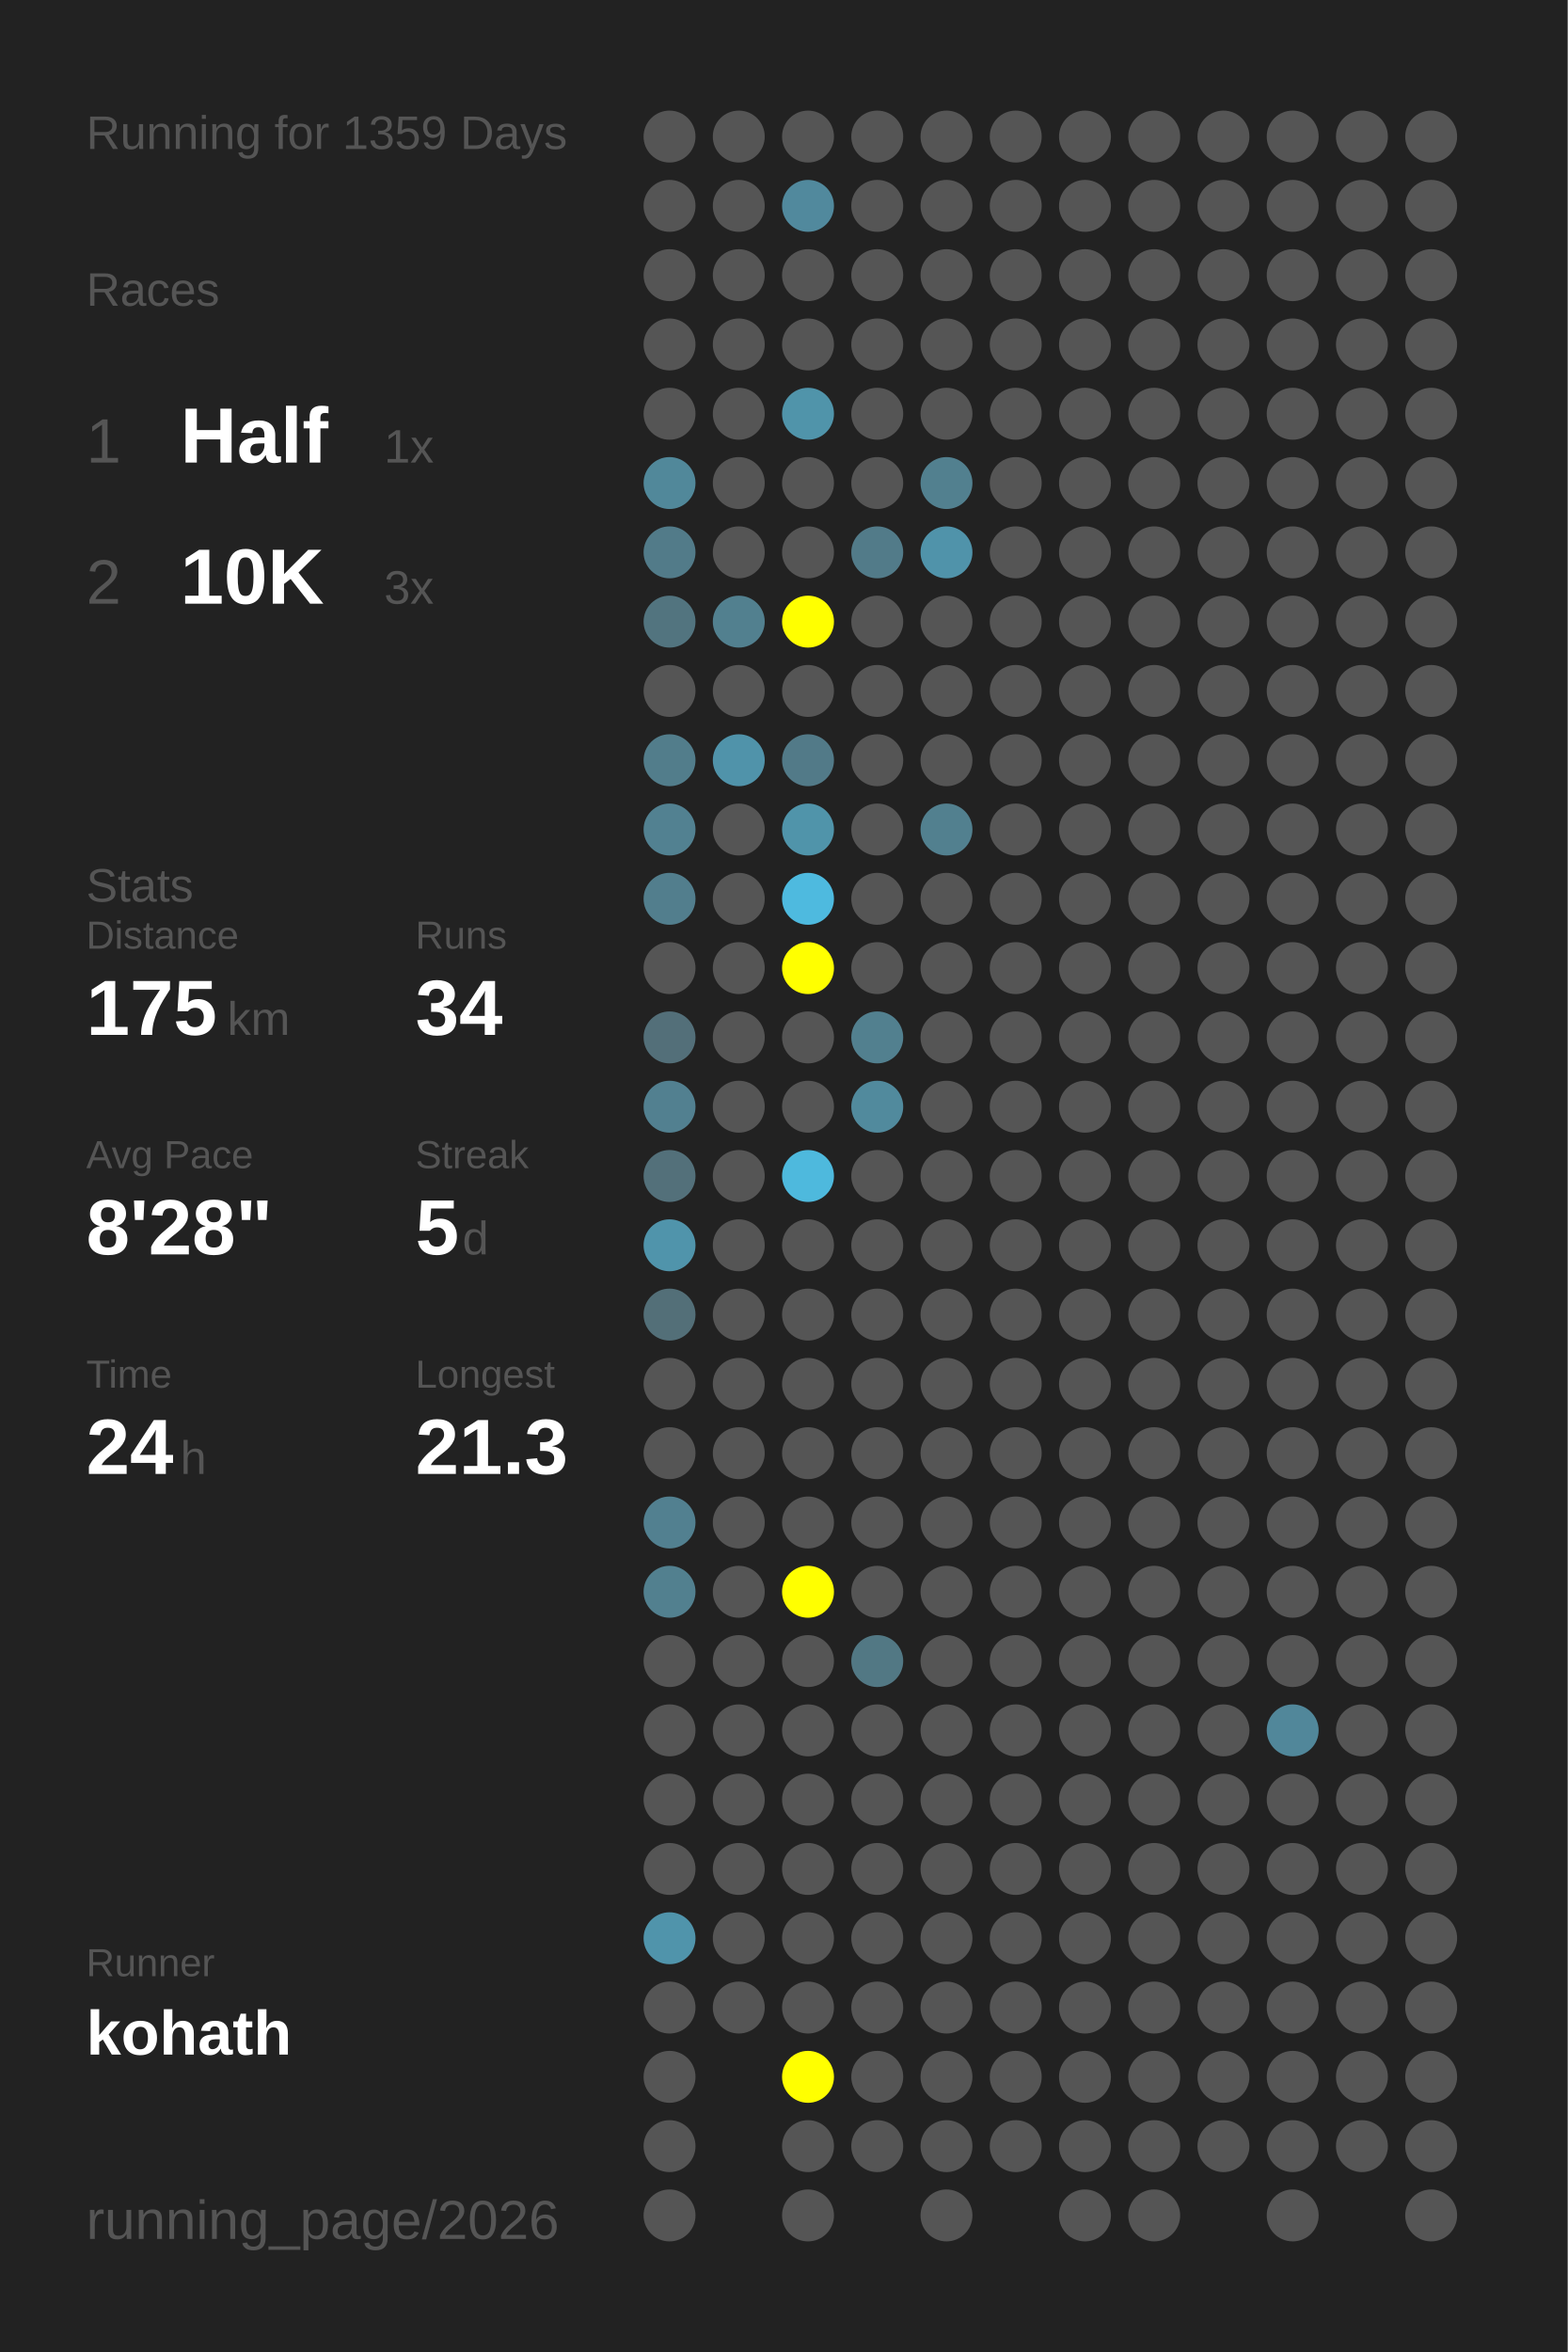
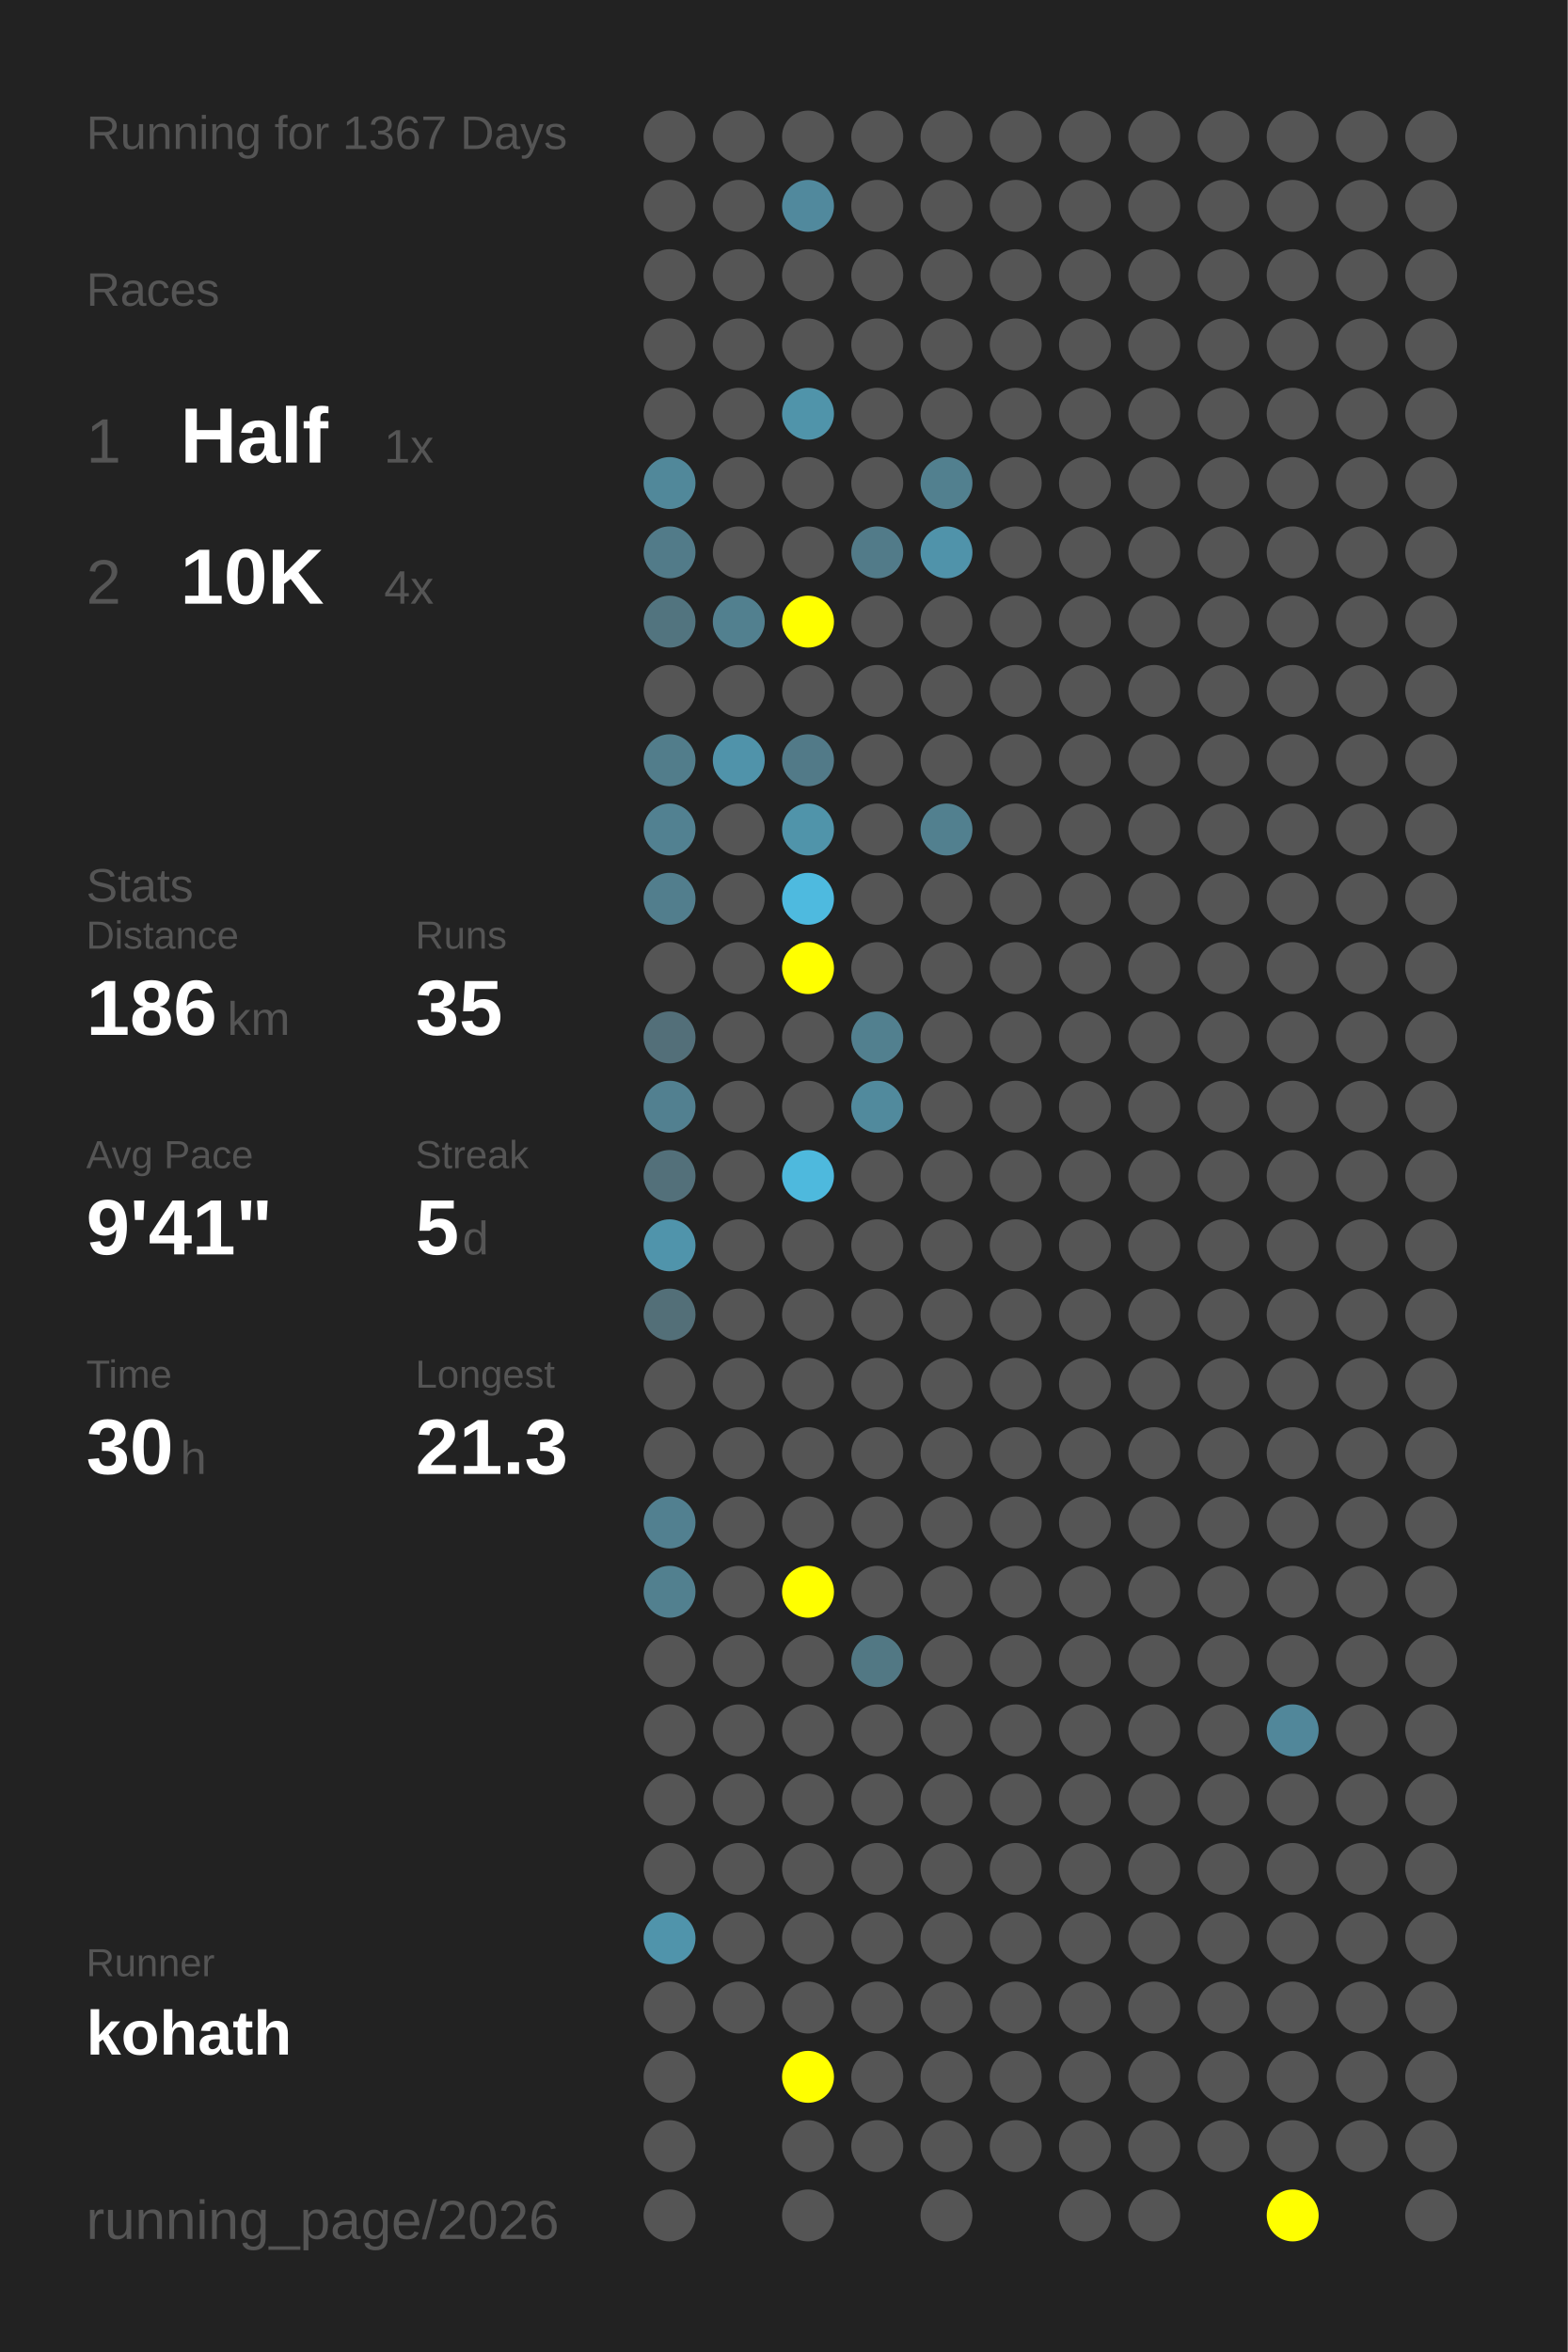
<svg xmlns="http://www.w3.org/2000/svg" baseProfile="full" height="300mm" version="1.1" viewBox="0,0,200,300" width="200mm">
  <defs />
  <rect fill="#222222" height="300" width="200" x="0" y="0" />
-   <text fill="#555555" style="font-size:6px; font-family:Arial;" x="11" y="19">Running for 1359 Days</text>
+   <text fill="#555555" style="font-size:6px; font-family:Arial;" x="11" y="19">Running for 1367 Days</text>
  <text fill="#555555" style="font-size:6px; font-family:Arial;" x="11" y="39">Races</text>
  <text fill="#555555" style="font-size:8px; font-family:Arial;" x="11" y="59">1</text>
  <text fill="#FFFFFF" style="font-size:10px; font-family:Arial; font-weight:bold;" x="23" y="59">Half</text>
  <text fill="#555555" style="font-size:6px; font-family:Arial;" x="49" y="59">1x</text>
  <text fill="#555555" style="font-size:8px; font-family:Arial;" x="11" y="77">2</text>
  <text fill="#FFFFFF" style="font-size:10px; font-family:Arial; font-weight:bold;" x="23" y="77">10K</text>
-   <text fill="#555555" style="font-size:6px; font-family:Arial;" x="49" y="77">3x</text>
+   <text fill="#555555" style="font-size:6px; font-family:Arial;" x="49" y="77">4x</text>
  <text fill="#555555" style="font-size:6px; font-family:Arial;" x="11" y="115">Stats</text>
  <text fill="#555555" style="font-size:5px; font-family:Arial;" x="11" y="121">Distance</text>
-   <text fill="#FFFFFF" style="font-size:10px; font-family:Arial; font-weight:bold;" x="11" y="132">175</text>
+   <text fill="#FFFFFF" style="font-size:10px; font-family:Arial; font-weight:bold;" x="11" y="132">186</text>
  <text fill="#555555" style="font-size:6px; font-family:Arial;" x="29" y="132">km</text>
  <text fill="#555555" style="font-size:5px; font-family:Arial;" x="53" y="121">Runs</text>
-   <text fill="#FFFFFF" style="font-size:10px; font-family:Arial; font-weight:bold;" x="53" y="132">34</text>
+   <text fill="#FFFFFF" style="font-size:10px; font-family:Arial; font-weight:bold;" x="53" y="132">35</text>
  <text fill="#555555" style="font-size:5px; font-family:Arial;" x="11" y="149">Avg Pace</text>
-   <text fill="#FFFFFF" style="font-size:10px; font-family:Arial; font-weight:bold;" x="11" y="160">8'28"</text>
+   <text fill="#FFFFFF" style="font-size:10px; font-family:Arial; font-weight:bold;" x="11" y="160">9'41"</text>
  <text fill="#555555" style="font-size:5px; font-family:Arial;" x="53" y="149">Streak</text>
  <text fill="#FFFFFF" style="font-size:10px; font-family:Arial; font-weight:bold;" x="53" y="160">5</text>
  <text fill="#555555" style="font-size:6px; font-family:Arial;" x="59" y="160">d</text>
  <text fill="#555555" style="font-size:5px; font-family:Arial;" x="11" y="177">Time</text>
-   <text fill="#FFFFFF" style="font-size:10px; font-family:Arial; font-weight:bold;" x="11" y="188">24</text>
+   <text fill="#FFFFFF" style="font-size:10px; font-family:Arial; font-weight:bold;" x="11" y="188">30</text>
  <text fill="#555555" style="font-size:6px; font-family:Arial;" x="23" y="188">h</text>
  <text fill="#555555" style="font-size:5px; font-family:Arial;" x="53" y="177">Longest</text>
  <text fill="#FFFFFF" style="font-size:10px; font-family:Arial; font-weight:bold;" x="53" y="188">21.3</text>
  <text fill="#555555" style="font-size:5px; font-family:Arial;" x="11" y="252.065">Runner</text>
  <text fill="#FFFFFF" style="font-size:8px; font-family:Arial; font-weight:bold;" x="11" y="262.065">kohath</text>
  <text fill="#555555" style="font-size:7px; font-family:Arial;" x="11" y="285.581">running_page/2026</text>
  <circle cx="85.417" cy="17.419" fill="#555555" r="3.312" />
  <circle cx="85.417" cy="26.258" fill="#555555" r="3.312" />
  <circle cx="85.417" cy="35.097" fill="#555555" r="3.312" />
  <circle cx="85.417" cy="43.935" fill="#555555" r="3.312" />
  <circle cx="85.417" cy="52.774" fill="#555555" r="3.312" />
  <circle cx="85.417" cy="61.613" fill="#51889a" r="3.312" />
  <circle cx="85.417" cy="70.452" fill="#527b89" r="3.312" />
  <circle cx="85.417" cy="79.29" fill="#52747f" r="3.312" />
  <circle cx="85.417" cy="88.129" fill="#555555" r="3.312" />
  <circle cx="85.417" cy="96.968" fill="#527d8b" r="3.312" />
  <circle cx="85.417" cy="105.806" fill="#528191" r="3.312" />
  <circle cx="85.417" cy="114.645" fill="#527e8d" r="3.312" />
  <circle cx="85.417" cy="123.484" fill="#555555" r="3.312" />
  <circle cx="85.417" cy="132.323" fill="#536f79" r="3.312" />
  <circle cx="85.417" cy="141.161" fill="#528090" r="3.312" />
  <circle cx="85.417" cy="150" fill="#53707a" r="3.312" />
  <circle cx="85.417" cy="158.839" fill="#5094ab" r="3.312" />
  <circle cx="85.417" cy="167.677" fill="#536f78" r="3.312" />
  <circle cx="85.417" cy="176.516" fill="#555555" r="3.312" />
  <circle cx="85.417" cy="185.355" fill="#555555" r="3.312" />
  <circle cx="85.417" cy="194.194" fill="#528090" r="3.312" />
  <circle cx="85.417" cy="203.032" fill="#52808f" r="3.312" />
  <circle cx="85.417" cy="211.871" fill="#555555" r="3.312" />
  <circle cx="85.417" cy="220.71" fill="#555555" r="3.312" />
  <circle cx="85.417" cy="229.548" fill="#555555" r="3.312" />
  <circle cx="85.417" cy="238.387" fill="#555555" r="3.312" />
  <circle cx="85.417" cy="247.226" fill="#5094ab" r="3.312" />
  <circle cx="85.417" cy="256.065" fill="#555555" r="3.312" />
  <circle cx="85.417" cy="264.903" fill="#555555" r="3.312" />
  <circle cx="85.417" cy="273.742" fill="#555555" r="3.312" />
  <circle cx="85.417" cy="282.581" fill="#555555" r="3.312" />
  <circle cx="94.25" cy="17.419" fill="#555555" r="3.312" />
  <circle cx="94.25" cy="26.258" fill="#555555" r="3.312" />
  <circle cx="94.25" cy="35.097" fill="#555555" r="3.312" />
  <circle cx="94.25" cy="43.935" fill="#555555" r="3.312" />
  <circle cx="94.25" cy="52.774" fill="#555555" r="3.312" />
  <circle cx="94.25" cy="61.613" fill="#555555" r="3.312" />
  <circle cx="94.25" cy="70.452" fill="#555555" r="3.312" />
  <circle cx="94.25" cy="79.29" fill="#52808f" r="3.312" />
  <circle cx="94.25" cy="88.129" fill="#555555" r="3.312" />
  <circle cx="94.25" cy="96.968" fill="#5093aa" r="3.312" />
  <circle cx="94.25" cy="105.806" fill="#555555" r="3.312" />
  <circle cx="94.25" cy="114.645" fill="#555555" r="3.312" />
  <circle cx="94.25" cy="123.484" fill="#555555" r="3.312" />
  <circle cx="94.25" cy="132.323" fill="#555555" r="3.312" />
  <circle cx="94.25" cy="141.161" fill="#555555" r="3.312" />
  <circle cx="94.25" cy="150" fill="#555555" r="3.312" />
  <circle cx="94.25" cy="158.839" fill="#555555" r="3.312" />
  <circle cx="94.25" cy="167.677" fill="#555555" r="3.312" />
  <circle cx="94.25" cy="176.516" fill="#555555" r="3.312" />
  <circle cx="94.25" cy="185.355" fill="#555555" r="3.312" />
  <circle cx="94.25" cy="194.194" fill="#555555" r="3.312" />
  <circle cx="94.25" cy="203.032" fill="#555555" r="3.312" />
  <circle cx="94.25" cy="211.871" fill="#555555" r="3.312" />
  <circle cx="94.25" cy="220.71" fill="#555555" r="3.312" />
  <circle cx="94.25" cy="229.548" fill="#555555" r="3.312" />
  <circle cx="94.25" cy="238.387" fill="#555555" r="3.312" />
  <circle cx="94.25" cy="247.226" fill="#555555" r="3.312" />
  <circle cx="94.25" cy="256.065" fill="#555555" r="3.312" />
  <circle cx="103.083" cy="17.419" fill="#555555" r="3.312" />
  <circle cx="103.083" cy="26.258" fill="#51899d" r="3.312" />
  <circle cx="103.083" cy="35.097" fill="#555555" r="3.312" />
  <circle cx="103.083" cy="43.935" fill="#555555" r="3.312" />
  <circle cx="103.083" cy="52.774" fill="#5094aa" r="3.312" />
  <circle cx="103.083" cy="61.613" fill="#555555" r="3.312" />
  <circle cx="103.083" cy="70.452" fill="#555555" r="3.312" />
  <circle cx="103.083" cy="79.29" fill="#FFFF00" r="3.312" />
  <circle cx="103.083" cy="88.129" fill="#555555" r="3.312" />
  <circle cx="103.083" cy="96.968" fill="#527a88" r="3.312" />
  <circle cx="103.083" cy="105.806" fill="#5094aa" r="3.312" />
  <circle cx="103.083" cy="114.645" fill="#4ebadf" r="3.312" />
  <circle cx="103.083" cy="123.484" fill="#FFFF00" r="3.312" />
  <circle cx="103.083" cy="132.323" fill="#555555" r="3.312" />
  <circle cx="103.083" cy="141.161" fill="#555555" r="3.312" />
  <circle cx="103.083" cy="150" fill="#4eb9dd" r="3.312" />
  <circle cx="103.083" cy="158.839" fill="#555555" r="3.312" />
  <circle cx="103.083" cy="167.677" fill="#555555" r="3.312" />
  <circle cx="103.083" cy="176.516" fill="#555555" r="3.312" />
  <circle cx="103.083" cy="185.355" fill="#555555" r="3.312" />
  <circle cx="103.083" cy="194.194" fill="#555555" r="3.312" />
  <circle cx="103.083" cy="203.032" fill="#FFFF00" r="3.312" />
  <circle cx="103.083" cy="211.871" fill="#555555" r="3.312" />
  <circle cx="103.083" cy="220.71" fill="#555555" r="3.312" />
  <circle cx="103.083" cy="229.548" fill="#555555" r="3.312" />
  <circle cx="103.083" cy="238.387" fill="#555555" r="3.312" />
  <circle cx="103.083" cy="247.226" fill="#555555" r="3.312" />
  <circle cx="103.083" cy="256.065" fill="#555555" r="3.312" />
  <circle cx="103.083" cy="264.903" fill="#FFFF00" r="3.312" />
  <circle cx="103.083" cy="273.742" fill="#555555" r="3.312" />
  <circle cx="103.083" cy="282.581" fill="#555555" r="3.312" />
  <circle cx="111.917" cy="17.419" fill="#555555" r="3.312" />
  <circle cx="111.917" cy="26.258" fill="#555555" r="3.312" />
  <circle cx="111.917" cy="35.097" fill="#555555" r="3.312" />
  <circle cx="111.917" cy="43.935" fill="#555555" r="3.312" />
  <circle cx="111.917" cy="52.774" fill="#555555" r="3.312" />
  <circle cx="111.917" cy="61.613" fill="#555555" r="3.312" />
  <circle cx="111.917" cy="70.452" fill="#527b89" r="3.312" />
  <circle cx="111.917" cy="79.29" fill="#555555" r="3.312" />
  <circle cx="111.917" cy="88.129" fill="#555555" r="3.312" />
  <circle cx="111.917" cy="96.968" fill="#555555" r="3.312" />
  <circle cx="111.917" cy="105.806" fill="#555555" r="3.312" />
  <circle cx="111.917" cy="114.645" fill="#555555" r="3.312" />
  <circle cx="111.917" cy="123.484" fill="#555555" r="3.312" />
  <circle cx="111.917" cy="132.323" fill="#52808f" r="3.312" />
  <circle cx="111.917" cy="141.161" fill="#518a9d" r="3.312" />
  <circle cx="111.917" cy="150" fill="#555555" r="3.312" />
  <circle cx="111.917" cy="158.839" fill="#555555" r="3.312" />
  <circle cx="111.917" cy="167.677" fill="#555555" r="3.312" />
  <circle cx="111.917" cy="176.516" fill="#555555" r="3.312" />
  <circle cx="111.917" cy="185.355" fill="#555555" r="3.312" />
  <circle cx="111.917" cy="194.194" fill="#555555" r="3.312" />
  <circle cx="111.917" cy="203.032" fill="#555555" r="3.312" />
  <circle cx="111.917" cy="211.871" fill="#527884" r="3.312" />
  <circle cx="111.917" cy="220.71" fill="#555555" r="3.312" />
  <circle cx="111.917" cy="229.548" fill="#555555" r="3.312" />
  <circle cx="111.917" cy="238.387" fill="#555555" r="3.312" />
  <circle cx="111.917" cy="247.226" fill="#555555" r="3.312" />
  <circle cx="111.917" cy="256.065" fill="#555555" r="3.312" />
  <circle cx="111.917" cy="264.903" fill="#555555" r="3.312" />
  <circle cx="111.917" cy="273.742" fill="#555555" r="3.312" />
  <circle cx="120.75" cy="17.419" fill="#555555" r="3.312" />
  <circle cx="120.75" cy="26.258" fill="#555555" r="3.312" />
  <circle cx="120.75" cy="35.097" fill="#555555" r="3.312" />
  <circle cx="120.75" cy="43.935" fill="#555555" r="3.312" />
  <circle cx="120.75" cy="52.774" fill="#555555" r="3.312" />
  <circle cx="120.75" cy="61.613" fill="#52808f" r="3.312" />
  <circle cx="120.75" cy="70.452" fill="#5093aa" r="3.312" />
  <circle cx="120.75" cy="79.29" fill="#555555" r="3.312" />
  <circle cx="120.75" cy="88.129" fill="#555555" r="3.312" />
  <circle cx="120.75" cy="96.968" fill="#555555" r="3.312" />
  <circle cx="120.75" cy="105.806" fill="#52808f" r="3.312" />
  <circle cx="120.75" cy="114.645" fill="#555555" r="3.312" />
  <circle cx="120.75" cy="123.484" fill="#555555" r="3.312" />
  <circle cx="120.75" cy="132.323" fill="#555555" r="3.312" />
  <circle cx="120.75" cy="141.161" fill="#555555" r="3.312" />
  <circle cx="120.75" cy="150" fill="#555555" r="3.312" />
  <circle cx="120.75" cy="158.839" fill="#555555" r="3.312" />
  <circle cx="120.75" cy="167.677" fill="#555555" r="3.312" />
  <circle cx="120.75" cy="176.516" fill="#555555" r="3.312" />
  <circle cx="120.75" cy="185.355" fill="#555555" r="3.312" />
  <circle cx="120.75" cy="194.194" fill="#555555" r="3.312" />
  <circle cx="120.75" cy="203.032" fill="#555555" r="3.312" />
  <circle cx="120.75" cy="211.871" fill="#555555" r="3.312" />
  <circle cx="120.75" cy="220.71" fill="#555555" r="3.312" />
  <circle cx="120.75" cy="229.548" fill="#555555" r="3.312" />
  <circle cx="120.75" cy="238.387" fill="#555555" r="3.312" />
  <circle cx="120.75" cy="247.226" fill="#555555" r="3.312" />
  <circle cx="120.75" cy="256.065" fill="#555555" r="3.312" />
  <circle cx="120.75" cy="264.903" fill="#555555" r="3.312" />
  <circle cx="120.75" cy="273.742" fill="#555555" r="3.312" />
  <circle cx="120.75" cy="282.581" fill="#555555" r="3.312" />
  <circle cx="129.583" cy="17.419" fill="#555555" r="3.312" />
  <circle cx="129.583" cy="26.258" fill="#555555" r="3.312" />
  <circle cx="129.583" cy="35.097" fill="#555555" r="3.312" />
  <circle cx="129.583" cy="43.935" fill="#555555" r="3.312" />
  <circle cx="129.583" cy="52.774" fill="#555555" r="3.312" />
  <circle cx="129.583" cy="61.613" fill="#555555" r="3.312" />
  <circle cx="129.583" cy="70.452" fill="#555555" r="3.312" />
  <circle cx="129.583" cy="79.29" fill="#555555" r="3.312" />
  <circle cx="129.583" cy="88.129" fill="#555555" r="3.312" />
  <circle cx="129.583" cy="96.968" fill="#555555" r="3.312" />
  <circle cx="129.583" cy="105.806" fill="#555555" r="3.312" />
  <circle cx="129.583" cy="114.645" fill="#555555" r="3.312" />
  <circle cx="129.583" cy="123.484" fill="#555555" r="3.312" />
  <circle cx="129.583" cy="132.323" fill="#555555" r="3.312" />
  <circle cx="129.583" cy="141.161" fill="#555555" r="3.312" />
  <circle cx="129.583" cy="150" fill="#555555" r="3.312" />
  <circle cx="129.583" cy="158.839" fill="#555555" r="3.312" />
  <circle cx="129.583" cy="167.677" fill="#555555" r="3.312" />
  <circle cx="129.583" cy="176.516" fill="#555555" r="3.312" />
  <circle cx="129.583" cy="185.355" fill="#555555" r="3.312" />
  <circle cx="129.583" cy="194.194" fill="#555555" r="3.312" />
  <circle cx="129.583" cy="203.032" fill="#555555" r="3.312" />
  <circle cx="129.583" cy="211.871" fill="#555555" r="3.312" />
  <circle cx="129.583" cy="220.71" fill="#555555" r="3.312" />
  <circle cx="129.583" cy="229.548" fill="#555555" r="3.312" />
  <circle cx="129.583" cy="238.387" fill="#555555" r="3.312" />
  <circle cx="129.583" cy="247.226" fill="#555555" r="3.312" />
  <circle cx="129.583" cy="256.065" fill="#555555" r="3.312" />
  <circle cx="129.583" cy="264.903" fill="#555555" r="3.312" />
  <circle cx="129.583" cy="273.742" fill="#555555" r="3.312" />
  <circle cx="138.417" cy="17.419" fill="#555555" r="3.312" />
  <circle cx="138.417" cy="26.258" fill="#555555" r="3.312" />
  <circle cx="138.417" cy="35.097" fill="#555555" r="3.312" />
  <circle cx="138.417" cy="43.935" fill="#555555" r="3.312" />
  <circle cx="138.417" cy="52.774" fill="#555555" r="3.312" />
  <circle cx="138.417" cy="61.613" fill="#555555" r="3.312" />
  <circle cx="138.417" cy="70.452" fill="#555555" r="3.312" />
  <circle cx="138.417" cy="79.29" fill="#555555" r="3.312" />
  <circle cx="138.417" cy="88.129" fill="#555555" r="3.312" />
  <circle cx="138.417" cy="96.968" fill="#555555" r="3.312" />
  <circle cx="138.417" cy="105.806" fill="#555555" r="3.312" />
  <circle cx="138.417" cy="114.645" fill="#555555" r="3.312" />
  <circle cx="138.417" cy="123.484" fill="#555555" r="3.312" />
  <circle cx="138.417" cy="132.323" fill="#555555" r="3.312" />
  <circle cx="138.417" cy="141.161" fill="#555555" r="3.312" />
  <circle cx="138.417" cy="150" fill="#555555" r="3.312" />
  <circle cx="138.417" cy="158.839" fill="#555555" r="3.312" />
  <circle cx="138.417" cy="167.677" fill="#555555" r="3.312" />
  <circle cx="138.417" cy="176.516" fill="#555555" r="3.312" />
  <circle cx="138.417" cy="185.355" fill="#555555" r="3.312" />
  <circle cx="138.417" cy="194.194" fill="#555555" r="3.312" />
  <circle cx="138.417" cy="203.032" fill="#555555" r="3.312" />
  <circle cx="138.417" cy="211.871" fill="#555555" r="3.312" />
  <circle cx="138.417" cy="220.71" fill="#555555" r="3.312" />
  <circle cx="138.417" cy="229.548" fill="#555555" r="3.312" />
  <circle cx="138.417" cy="238.387" fill="#555555" r="3.312" />
  <circle cx="138.417" cy="247.226" fill="#555555" r="3.312" />
  <circle cx="138.417" cy="256.065" fill="#555555" r="3.312" />
  <circle cx="138.417" cy="264.903" fill="#555555" r="3.312" />
  <circle cx="138.417" cy="273.742" fill="#555555" r="3.312" />
  <circle cx="138.417" cy="282.581" fill="#555555" r="3.312" />
  <circle cx="147.25" cy="17.419" fill="#555555" r="3.312" />
  <circle cx="147.25" cy="26.258" fill="#555555" r="3.312" />
  <circle cx="147.25" cy="35.097" fill="#555555" r="3.312" />
  <circle cx="147.25" cy="43.935" fill="#555555" r="3.312" />
  <circle cx="147.25" cy="52.774" fill="#555555" r="3.312" />
  <circle cx="147.25" cy="61.613" fill="#555555" r="3.312" />
  <circle cx="147.25" cy="70.452" fill="#555555" r="3.312" />
  <circle cx="147.25" cy="79.29" fill="#555555" r="3.312" />
  <circle cx="147.25" cy="88.129" fill="#555555" r="3.312" />
  <circle cx="147.25" cy="96.968" fill="#555555" r="3.312" />
  <circle cx="147.25" cy="105.806" fill="#555555" r="3.312" />
  <circle cx="147.25" cy="114.645" fill="#555555" r="3.312" />
  <circle cx="147.25" cy="123.484" fill="#555555" r="3.312" />
  <circle cx="147.25" cy="132.323" fill="#555555" r="3.312" />
  <circle cx="147.25" cy="141.161" fill="#555555" r="3.312" />
  <circle cx="147.25" cy="150" fill="#555555" r="3.312" />
  <circle cx="147.25" cy="158.839" fill="#555555" r="3.312" />
  <circle cx="147.25" cy="167.677" fill="#555555" r="3.312" />
  <circle cx="147.25" cy="176.516" fill="#555555" r="3.312" />
  <circle cx="147.25" cy="185.355" fill="#555555" r="3.312" />
  <circle cx="147.25" cy="194.194" fill="#555555" r="3.312" />
  <circle cx="147.25" cy="203.032" fill="#555555" r="3.312" />
  <circle cx="147.25" cy="211.871" fill="#555555" r="3.312" />
  <circle cx="147.25" cy="220.71" fill="#555555" r="3.312" />
  <circle cx="147.25" cy="229.548" fill="#555555" r="3.312" />
  <circle cx="147.25" cy="238.387" fill="#555555" r="3.312" />
  <circle cx="147.25" cy="247.226" fill="#555555" r="3.312" />
  <circle cx="147.25" cy="256.065" fill="#555555" r="3.312" />
  <circle cx="147.25" cy="264.903" fill="#555555" r="3.312" />
  <circle cx="147.25" cy="273.742" fill="#555555" r="3.312" />
  <circle cx="147.25" cy="282.581" fill="#555555" r="3.312" />
  <circle cx="156.083" cy="17.419" fill="#555555" r="3.312" />
  <circle cx="156.083" cy="26.258" fill="#555555" r="3.312" />
  <circle cx="156.083" cy="35.097" fill="#555555" r="3.312" />
  <circle cx="156.083" cy="43.935" fill="#555555" r="3.312" />
  <circle cx="156.083" cy="52.774" fill="#555555" r="3.312" />
  <circle cx="156.083" cy="61.613" fill="#555555" r="3.312" />
  <circle cx="156.083" cy="70.452" fill="#555555" r="3.312" />
  <circle cx="156.083" cy="79.29" fill="#555555" r="3.312" />
  <circle cx="156.083" cy="88.129" fill="#555555" r="3.312" />
  <circle cx="156.083" cy="96.968" fill="#555555" r="3.312" />
  <circle cx="156.083" cy="105.806" fill="#555555" r="3.312" />
  <circle cx="156.083" cy="114.645" fill="#555555" r="3.312" />
  <circle cx="156.083" cy="123.484" fill="#555555" r="3.312" />
  <circle cx="156.083" cy="132.323" fill="#555555" r="3.312" />
  <circle cx="156.083" cy="141.161" fill="#555555" r="3.312" />
  <circle cx="156.083" cy="150" fill="#555555" r="3.312" />
  <circle cx="156.083" cy="158.839" fill="#555555" r="3.312" />
  <circle cx="156.083" cy="167.677" fill="#555555" r="3.312" />
  <circle cx="156.083" cy="176.516" fill="#555555" r="3.312" />
  <circle cx="156.083" cy="185.355" fill="#555555" r="3.312" />
  <circle cx="156.083" cy="194.194" fill="#555555" r="3.312" />
  <circle cx="156.083" cy="203.032" fill="#555555" r="3.312" />
  <circle cx="156.083" cy="211.871" fill="#555555" r="3.312" />
  <circle cx="156.083" cy="220.71" fill="#555555" r="3.312" />
  <circle cx="156.083" cy="229.548" fill="#555555" r="3.312" />
  <circle cx="156.083" cy="238.387" fill="#555555" r="3.312" />
  <circle cx="156.083" cy="247.226" fill="#555555" r="3.312" />
  <circle cx="156.083" cy="256.065" fill="#555555" r="3.312" />
  <circle cx="156.083" cy="264.903" fill="#555555" r="3.312" />
  <circle cx="156.083" cy="273.742" fill="#555555" r="3.312" />
  <circle cx="164.917" cy="17.419" fill="#555555" r="3.312" />
  <circle cx="164.917" cy="26.258" fill="#555555" r="3.312" />
  <circle cx="164.917" cy="35.097" fill="#555555" r="3.312" />
  <circle cx="164.917" cy="43.935" fill="#555555" r="3.312" />
  <circle cx="164.917" cy="52.774" fill="#555555" r="3.312" />
  <circle cx="164.917" cy="61.613" fill="#555555" r="3.312" />
  <circle cx="164.917" cy="70.452" fill="#555555" r="3.312" />
  <circle cx="164.917" cy="79.29" fill="#555555" r="3.312" />
  <circle cx="164.917" cy="88.129" fill="#555555" r="3.312" />
  <circle cx="164.917" cy="96.968" fill="#555555" r="3.312" />
  <circle cx="164.917" cy="105.806" fill="#555555" r="3.312" />
  <circle cx="164.917" cy="114.645" fill="#555555" r="3.312" />
  <circle cx="164.917" cy="123.484" fill="#555555" r="3.312" />
  <circle cx="164.917" cy="132.323" fill="#555555" r="3.312" />
  <circle cx="164.917" cy="141.161" fill="#555555" r="3.312" />
  <circle cx="164.917" cy="150" fill="#555555" r="3.312" />
  <circle cx="164.917" cy="158.839" fill="#555555" r="3.312" />
  <circle cx="164.917" cy="167.677" fill="#555555" r="3.312" />
  <circle cx="164.917" cy="176.516" fill="#555555" r="3.312" />
  <circle cx="164.917" cy="185.355" fill="#555555" r="3.312" />
  <circle cx="164.917" cy="194.194" fill="#555555" r="3.312" />
  <circle cx="164.917" cy="203.032" fill="#555555" r="3.312" />
  <circle cx="164.917" cy="211.871" fill="#555555" r="3.312" />
  <circle cx="164.917" cy="220.71" fill="#51879a" r="3.312" />
  <circle cx="164.917" cy="229.548" fill="#555555" r="3.312" />
  <circle cx="164.917" cy="238.387" fill="#555555" r="3.312" />
  <circle cx="164.917" cy="247.226" fill="#555555" r="3.312" />
  <circle cx="164.917" cy="256.065" fill="#555555" r="3.312" />
  <circle cx="164.917" cy="264.903" fill="#555555" r="3.312" />
  <circle cx="164.917" cy="273.742" fill="#555555" r="3.312" />
-   <circle cx="164.917" cy="282.581" fill="#555555" r="3.312" />
+   <circle cx="164.917" cy="282.581" fill="#FFFF00" r="3.312" />
  <circle cx="173.75" cy="17.419" fill="#555555" r="3.312" />
  <circle cx="173.75" cy="26.258" fill="#555555" r="3.312" />
  <circle cx="173.75" cy="35.097" fill="#555555" r="3.312" />
  <circle cx="173.75" cy="43.935" fill="#555555" r="3.312" />
  <circle cx="173.75" cy="52.774" fill="#555555" r="3.312" />
  <circle cx="173.75" cy="61.613" fill="#555555" r="3.312" />
  <circle cx="173.75" cy="70.452" fill="#555555" r="3.312" />
  <circle cx="173.75" cy="79.29" fill="#555555" r="3.312" />
  <circle cx="173.75" cy="88.129" fill="#555555" r="3.312" />
  <circle cx="173.75" cy="96.968" fill="#555555" r="3.312" />
  <circle cx="173.75" cy="105.806" fill="#555555" r="3.312" />
  <circle cx="173.75" cy="114.645" fill="#555555" r="3.312" />
  <circle cx="173.75" cy="123.484" fill="#555555" r="3.312" />
  <circle cx="173.75" cy="132.323" fill="#555555" r="3.312" />
  <circle cx="173.75" cy="141.161" fill="#555555" r="3.312" />
  <circle cx="173.75" cy="150" fill="#555555" r="3.312" />
  <circle cx="173.75" cy="158.839" fill="#555555" r="3.312" />
  <circle cx="173.75" cy="167.677" fill="#555555" r="3.312" />
  <circle cx="173.75" cy="176.516" fill="#555555" r="3.312" />
  <circle cx="173.75" cy="185.355" fill="#555555" r="3.312" />
  <circle cx="173.75" cy="194.194" fill="#555555" r="3.312" />
  <circle cx="173.75" cy="203.032" fill="#555555" r="3.312" />
  <circle cx="173.75" cy="211.871" fill="#555555" r="3.312" />
  <circle cx="173.75" cy="220.71" fill="#555555" r="3.312" />
  <circle cx="173.75" cy="229.548" fill="#555555" r="3.312" />
  <circle cx="173.75" cy="238.387" fill="#555555" r="3.312" />
  <circle cx="173.75" cy="247.226" fill="#555555" r="3.312" />
  <circle cx="173.75" cy="256.065" fill="#555555" r="3.312" />
  <circle cx="173.75" cy="264.903" fill="#555555" r="3.312" />
  <circle cx="173.75" cy="273.742" fill="#555555" r="3.312" />
  <circle cx="182.583" cy="17.419" fill="#555555" r="3.312" />
  <circle cx="182.583" cy="26.258" fill="#555555" r="3.312" />
  <circle cx="182.583" cy="35.097" fill="#555555" r="3.312" />
  <circle cx="182.583" cy="43.935" fill="#555555" r="3.312" />
  <circle cx="182.583" cy="52.774" fill="#555555" r="3.312" />
  <circle cx="182.583" cy="61.613" fill="#555555" r="3.312" />
  <circle cx="182.583" cy="70.452" fill="#555555" r="3.312" />
  <circle cx="182.583" cy="79.29" fill="#555555" r="3.312" />
  <circle cx="182.583" cy="88.129" fill="#555555" r="3.312" />
  <circle cx="182.583" cy="96.968" fill="#555555" r="3.312" />
  <circle cx="182.583" cy="105.806" fill="#555555" r="3.312" />
  <circle cx="182.583" cy="114.645" fill="#555555" r="3.312" />
  <circle cx="182.583" cy="123.484" fill="#555555" r="3.312" />
  <circle cx="182.583" cy="132.323" fill="#555555" r="3.312" />
  <circle cx="182.583" cy="141.161" fill="#555555" r="3.312" />
  <circle cx="182.583" cy="150" fill="#555555" r="3.312" />
  <circle cx="182.583" cy="158.839" fill="#555555" r="3.312" />
  <circle cx="182.583" cy="167.677" fill="#555555" r="3.312" />
  <circle cx="182.583" cy="176.516" fill="#555555" r="3.312" />
  <circle cx="182.583" cy="185.355" fill="#555555" r="3.312" />
  <circle cx="182.583" cy="194.194" fill="#555555" r="3.312" />
  <circle cx="182.583" cy="203.032" fill="#555555" r="3.312" />
  <circle cx="182.583" cy="211.871" fill="#555555" r="3.312" />
  <circle cx="182.583" cy="220.71" fill="#555555" r="3.312" />
  <circle cx="182.583" cy="229.548" fill="#555555" r="3.312" />
  <circle cx="182.583" cy="238.387" fill="#555555" r="3.312" />
  <circle cx="182.583" cy="247.226" fill="#555555" r="3.312" />
  <circle cx="182.583" cy="256.065" fill="#555555" r="3.312" />
  <circle cx="182.583" cy="264.903" fill="#555555" r="3.312" />
  <circle cx="182.583" cy="273.742" fill="#555555" r="3.312" />
  <circle cx="182.583" cy="282.581" fill="#555555" r="3.312" />
</svg>
